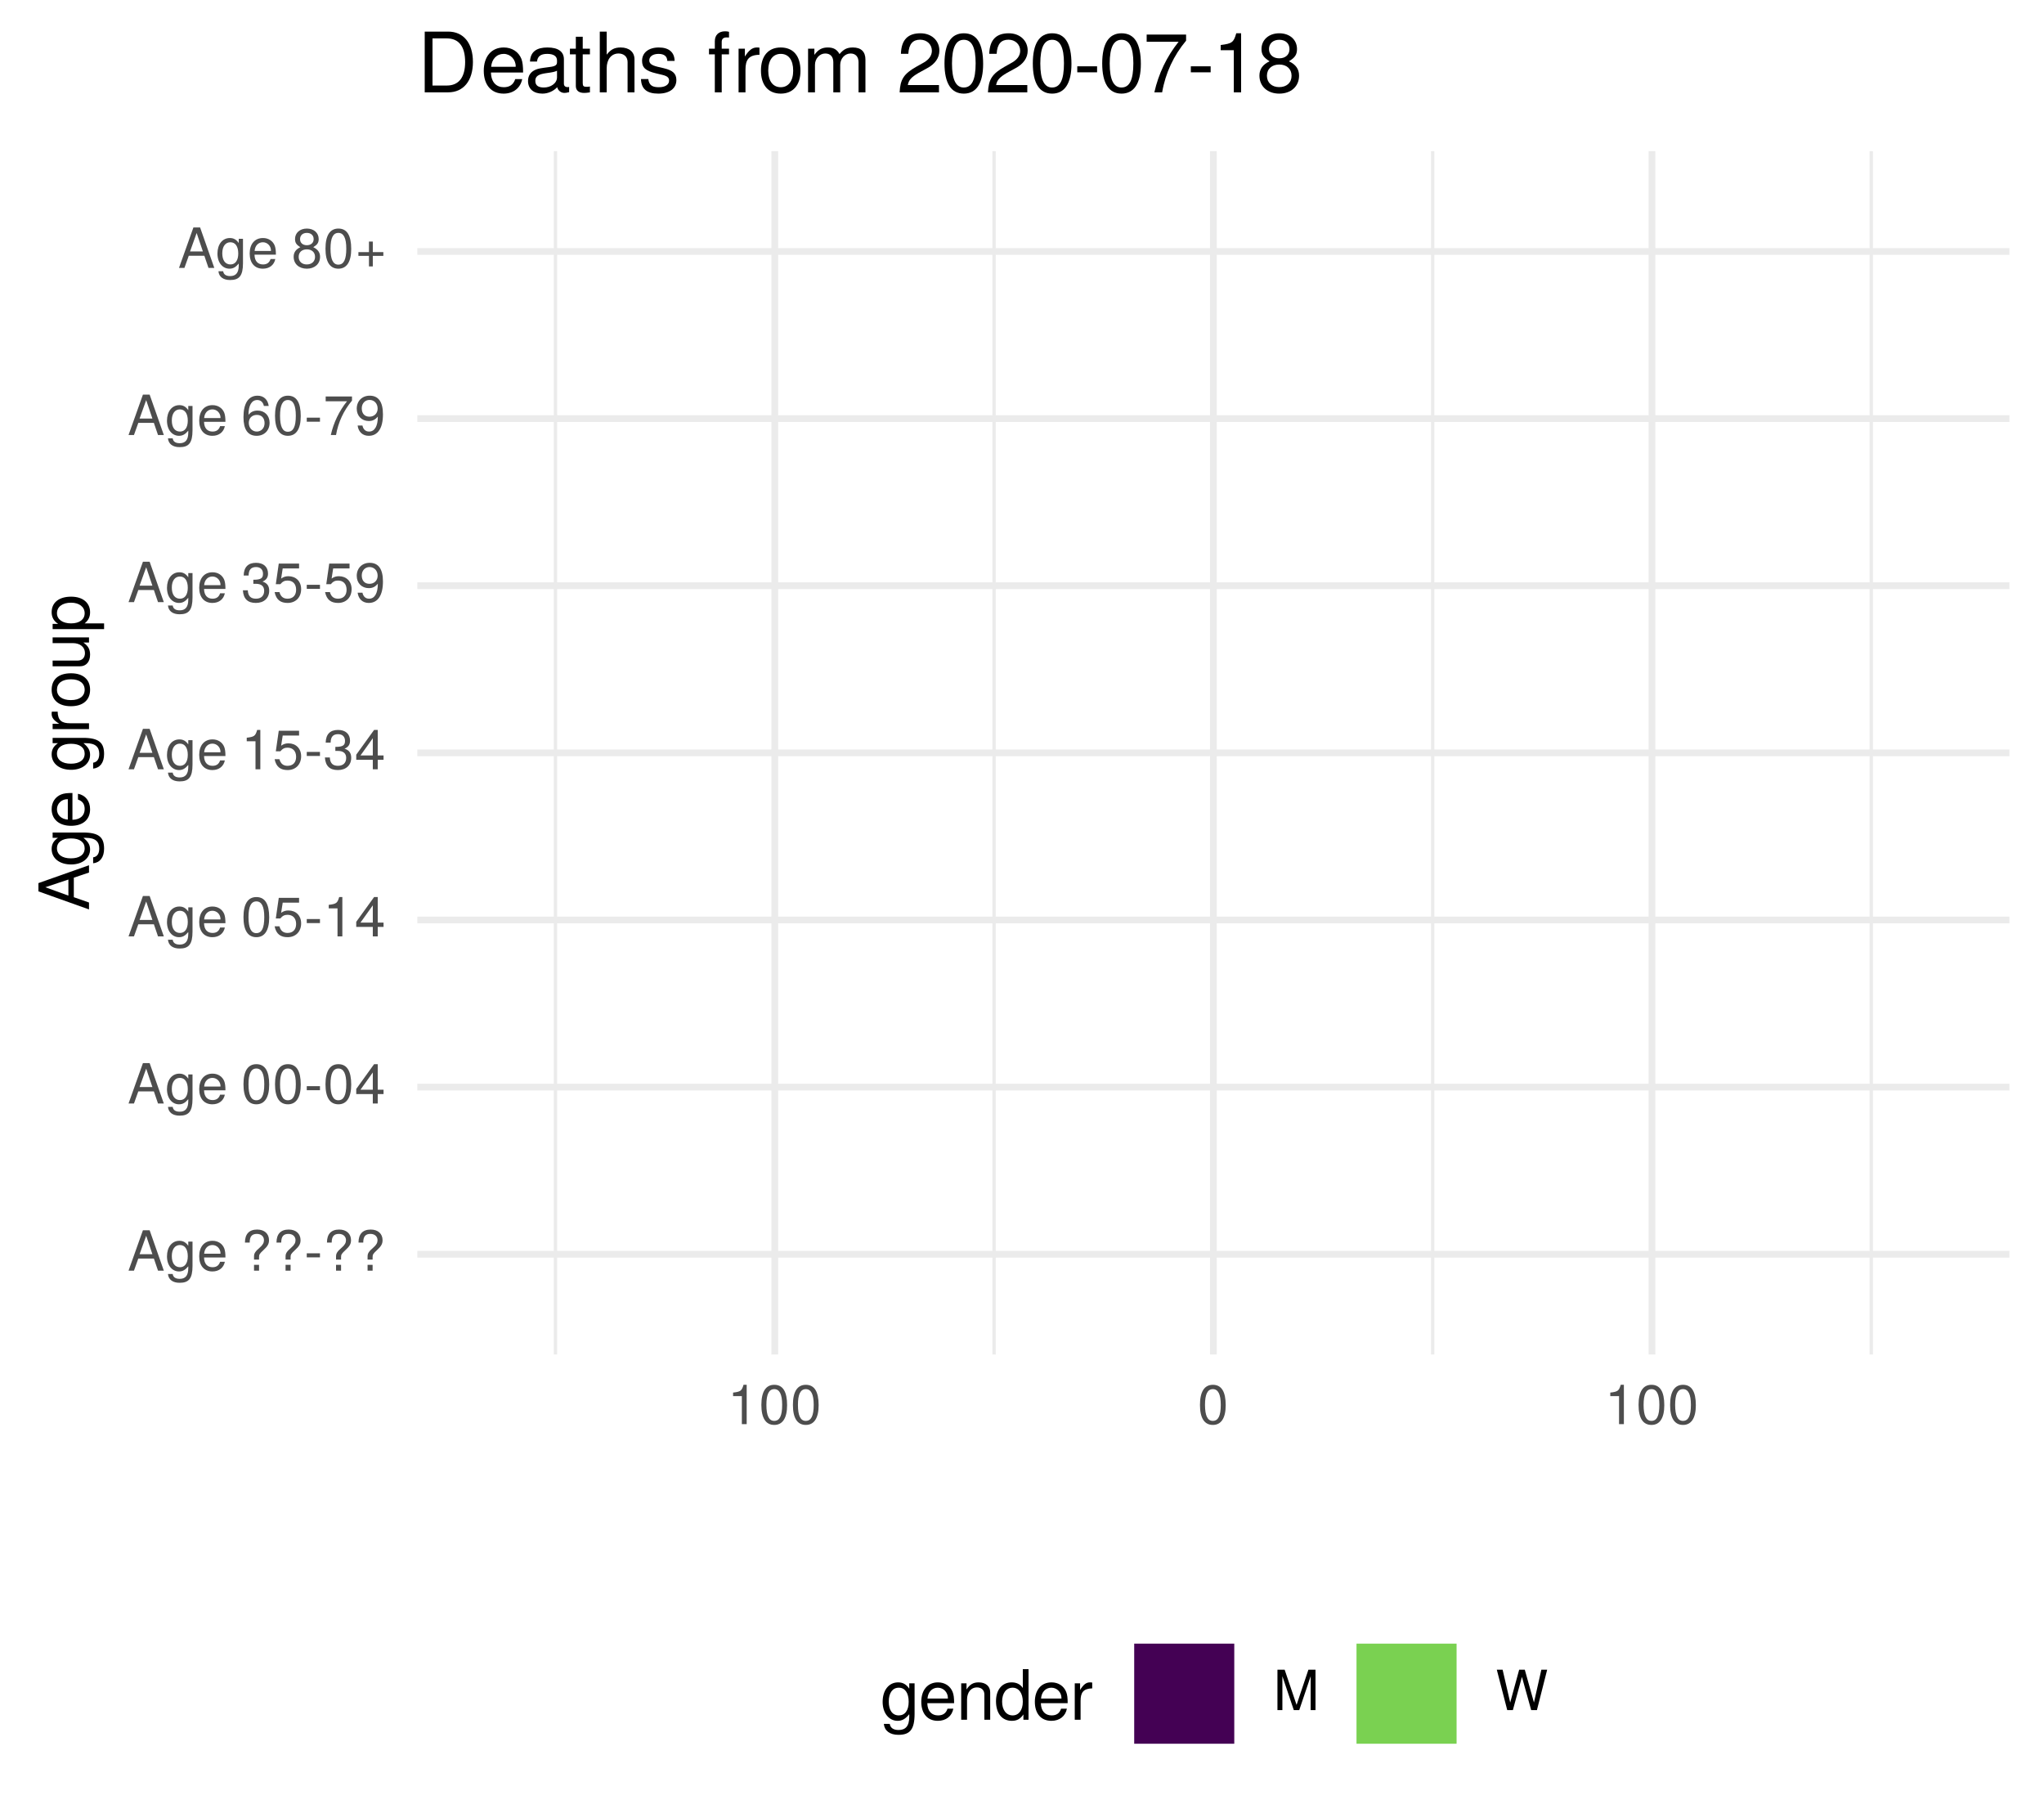
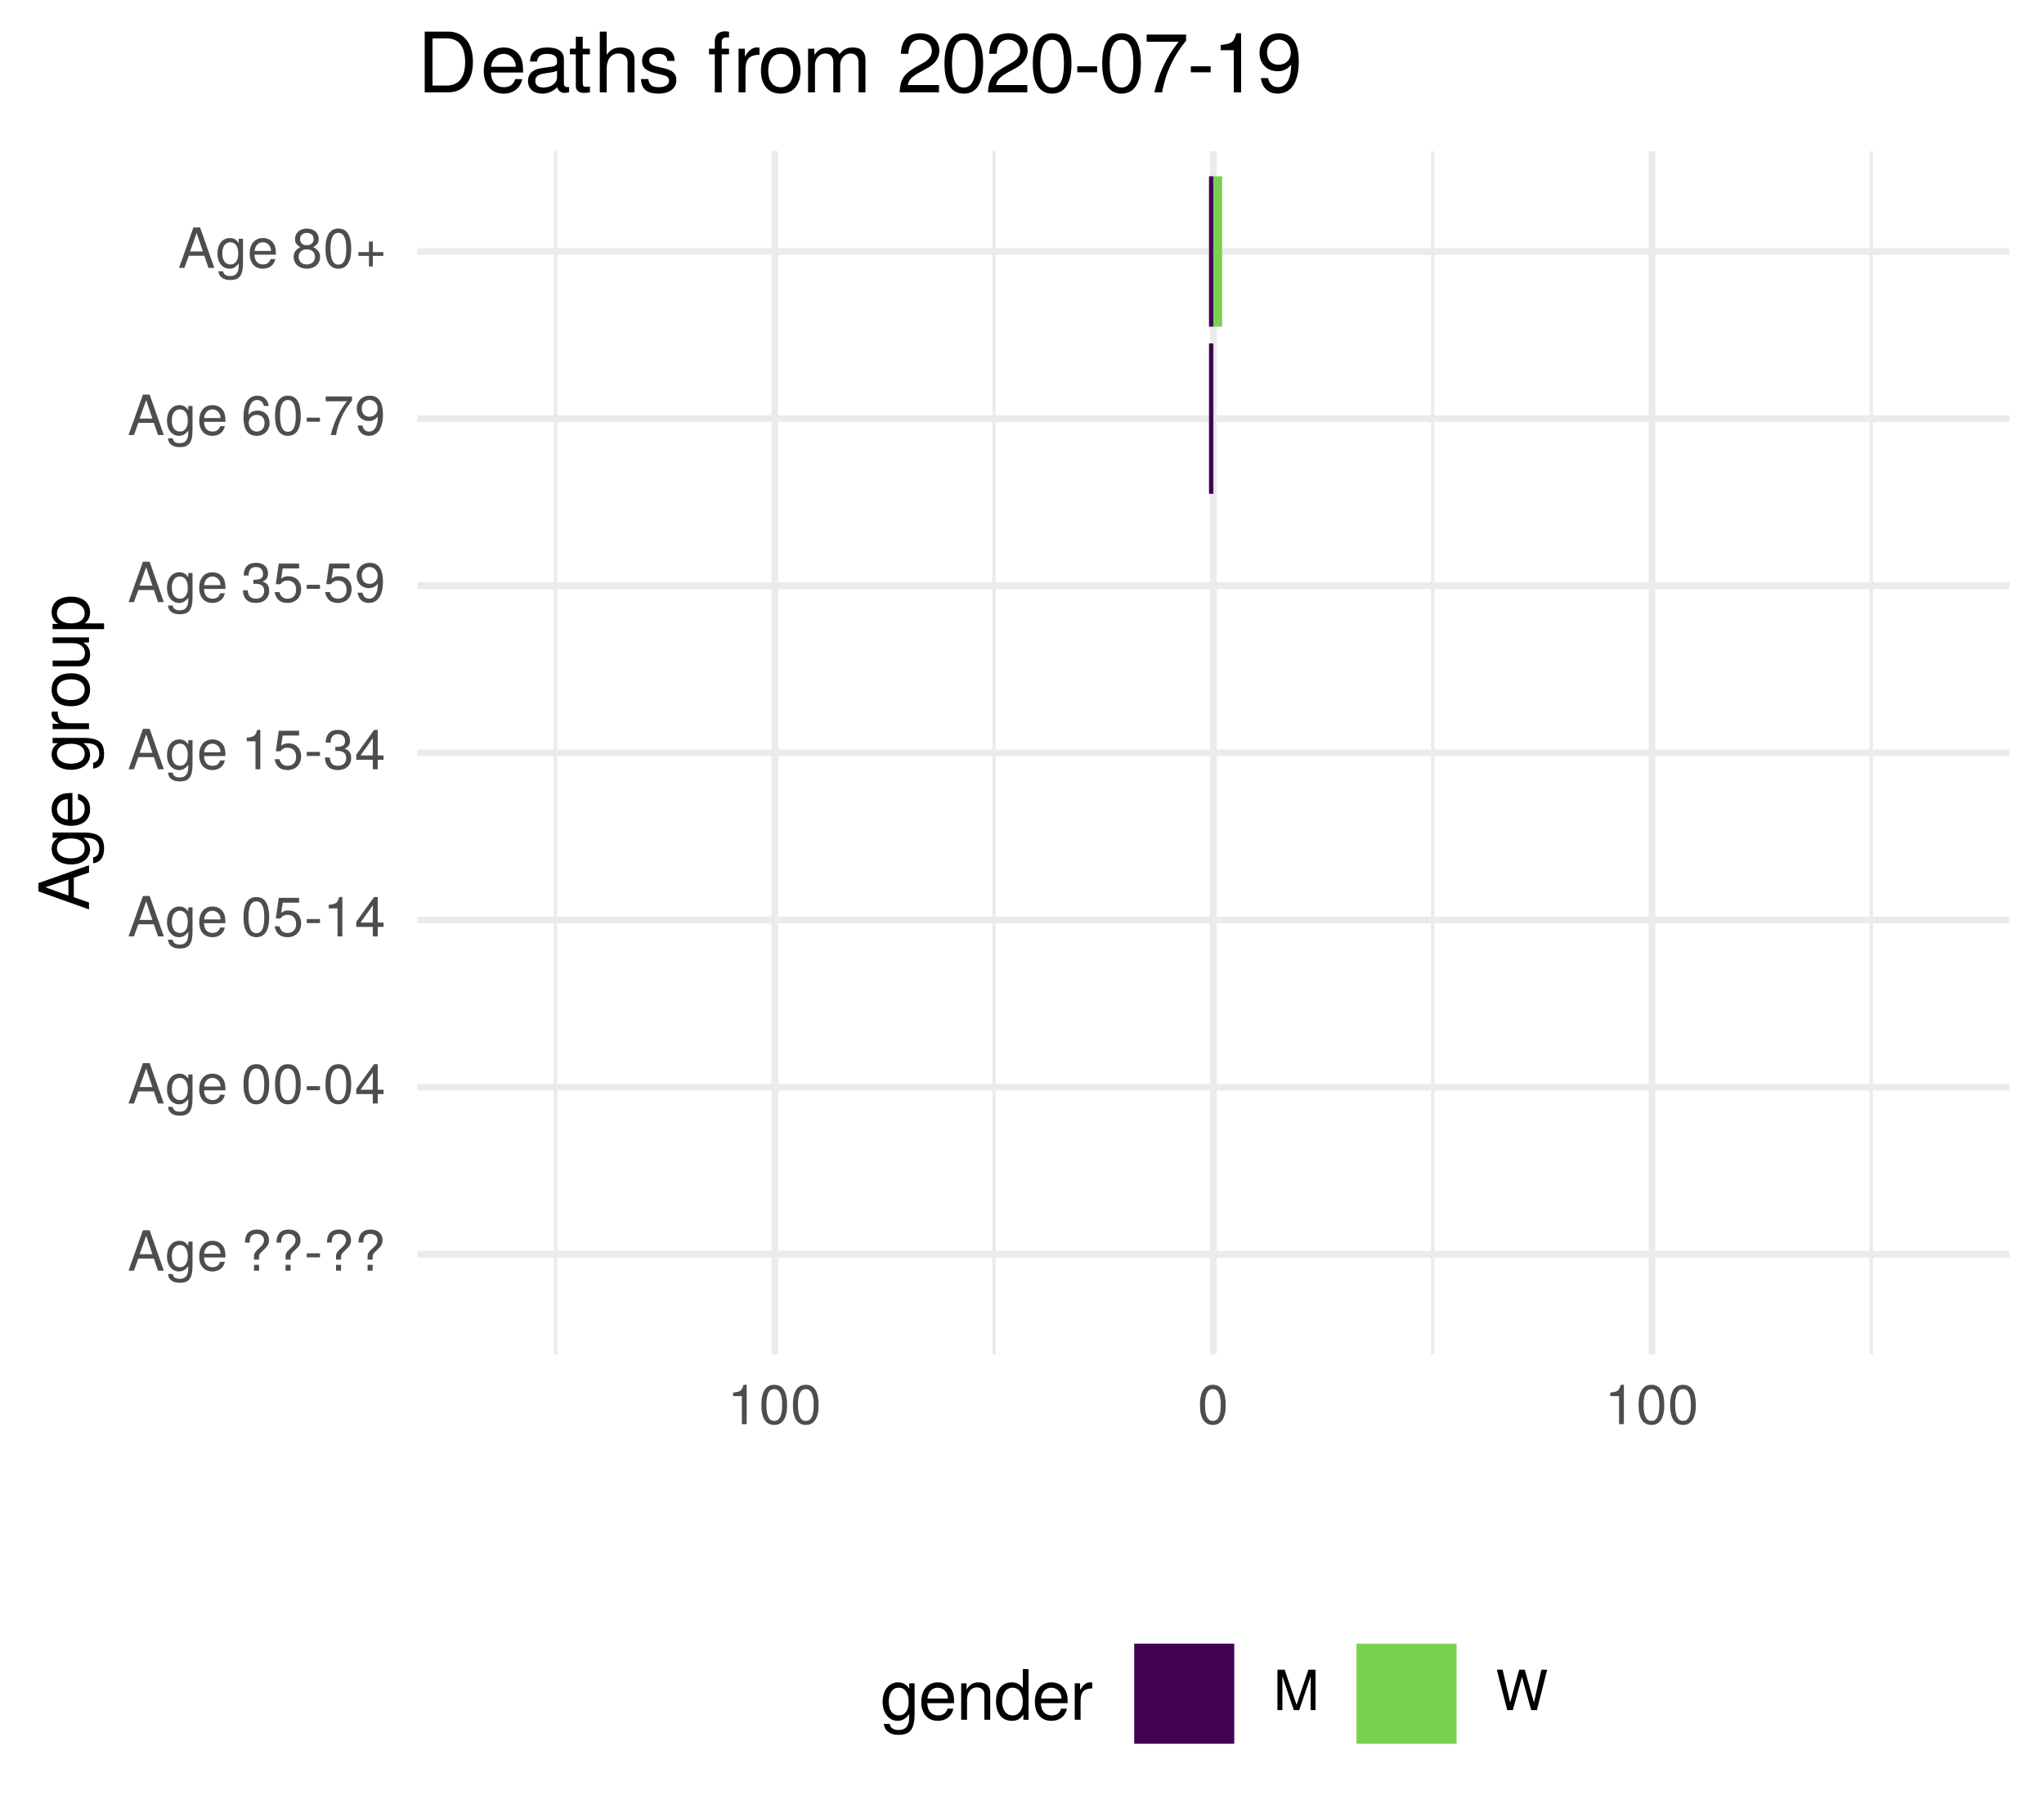
<svg xmlns="http://www.w3.org/2000/svg" xmlns:xlink="http://www.w3.org/1999/xlink" width="324pt" height="288pt" viewBox="0 0 324 288" version="1.1">
  <defs>
    <g>
      <symbol overflow="visible" id="glyph0-0">
        <path style="stroke:none;" d="" />
      </symbol>
      <symbol overflow="visible" id="glyph0-1">
        <path style="stroke:none;" d="M 5.75 0 L 3.5 -6.406 L 2.438 -6.406 L 0.156 0 L 1.016 0 L 1.703 -1.922 L 4.172 -1.922 L 4.828 0 Z M 3.938 -2.609 L 1.906 -2.609 L 2.953 -5.531 Z M 3.938 -2.609 " />
      </symbol>
      <symbol overflow="visible" id="glyph0-2">
        <path style="stroke:none;" d="M 4.297 -0.75 L 4.297 -4.609 L 3.625 -4.609 L 3.625 -3.938 C 3.25 -4.484 2.812 -4.734 2.219 -4.734 C 1.047 -4.734 0.25 -3.75 0.25 -2.266 C 0.25 -0.812 1.078 0.125 2.156 0.125 C 2.734 0.125 3.141 -0.109 3.625 -0.688 L 3.625 -0.391 C 3.625 0.828 3.125 1.297 2.266 1.297 C 1.688 1.297 1.234 1.094 1.156 0.531 L 0.406 0.531 C 0.484 1.406 1.156 1.922 2.25 1.922 C 3.688 1.922 4.297 1.281 4.297 -0.75 Z M 3.547 -2.281 C 3.547 -1.172 3.078 -0.547 2.312 -0.547 C 1.5 -0.547 1.016 -1.188 1.016 -2.312 C 1.016 -3.406 1.516 -4.062 2.297 -4.062 C 3.094 -4.062 3.547 -3.391 3.547 -2.281 Z M 3.547 -2.281 " />
      </symbol>
      <symbol overflow="visible" id="glyph0-3">
        <path style="stroke:none;" d="M 4.516 -2.094 C 4.516 -2.766 4.453 -3.188 4.328 -3.531 C 4.031 -4.281 3.328 -4.734 2.469 -4.734 C 1.172 -4.734 0.359 -3.797 0.359 -2.281 C 0.359 -0.766 1.156 0.125 2.453 0.125 C 3.5 0.125 4.234 -0.469 4.422 -1.406 L 3.672 -1.406 C 3.469 -0.797 3.062 -0.547 2.469 -0.547 C 1.703 -0.547 1.141 -1.031 1.125 -2.094 Z M 3.734 -2.75 C 3.734 -2.75 3.734 -2.703 3.719 -2.688 L 1.141 -2.688 C 1.203 -3.516 1.719 -4.062 2.453 -4.062 C 3.172 -4.062 3.734 -3.469 3.734 -2.75 Z M 3.734 -2.75 " />
      </symbol>
      <symbol overflow="visible" id="glyph0-4">
        <path style="stroke:none;" d="" />
      </symbol>
      <symbol overflow="visible" id="glyph0-5">
        <path style="stroke:none;" d="M 4.422 -4.828 C 4.422 -5.859 3.688 -6.516 2.547 -6.516 C 1.281 -6.516 0.609 -5.812 0.609 -4.453 L 1.359 -4.453 C 1.359 -5.422 1.719 -5.828 2.5 -5.828 C 3.172 -5.828 3.625 -5.422 3.625 -4.828 C 3.625 -4.422 3.438 -4.078 2.969 -3.672 C 2.453 -3.203 2.453 -3.203 2.297 -3 C 2.109 -2.75 2.047 -2.547 2.047 -2.234 L 2.047 -1.75 L 2.844 -1.75 L 2.844 -2.156 C 2.844 -2.547 2.938 -2.703 3.531 -3.25 C 4.203 -3.859 4.422 -4.25 4.422 -4.828 Z M 2.844 0 L 2.844 -0.922 L 2.047 -0.922 L 2.047 0 Z M 2.844 0 " />
      </symbol>
      <symbol overflow="visible" id="glyph0-6">
        <path style="stroke:none;" d="M 2.5 -2.109 L 2.5 -2.75 L 0.406 -2.75 L 0.406 -2.109 Z M 2.5 -2.109 " />
      </symbol>
      <symbol overflow="visible" id="glyph0-7">
        <path style="stroke:none;" d="M 4.453 -3 C 4.453 -5.156 3.781 -6.234 2.422 -6.234 C 1.078 -6.234 0.375 -5.141 0.375 -3.047 C 0.375 -0.953 1.078 0.125 2.422 0.125 C 3.734 0.125 4.453 -0.953 4.453 -3 Z M 3.672 -3.062 C 3.672 -1.297 3.266 -0.516 2.406 -0.516 C 1.578 -0.516 1.172 -1.344 1.172 -3.047 C 1.172 -4.75 1.578 -5.547 2.422 -5.547 C 3.25 -5.547 3.672 -4.734 3.672 -3.062 Z M 3.672 -3.062 " />
      </symbol>
      <symbol overflow="visible" id="glyph0-8">
        <path style="stroke:none;" d="M 4.578 -1.5 L 4.578 -2.188 L 3.656 -2.188 L 3.656 -6.234 L 3.078 -6.234 L 0.25 -2.312 L 0.25 -1.5 L 2.875 -1.5 L 2.875 0 L 3.656 0 L 3.656 -1.5 Z M 2.875 -2.188 L 0.922 -2.188 L 2.875 -4.922 Z M 2.875 -2.188 " />
      </symbol>
      <symbol overflow="visible" id="glyph0-9">
        <path style="stroke:none;" d="M 4.516 -2.062 C 4.516 -3.297 3.688 -4.109 2.5 -4.109 C 2.062 -4.109 1.703 -4 1.344 -3.734 L 1.594 -5.344 L 4.188 -5.344 L 4.188 -6.109 L 0.969 -6.109 L 0.5 -2.844 L 1.219 -2.844 C 1.578 -3.266 1.875 -3.422 2.359 -3.422 C 3.188 -3.422 3.719 -2.891 3.719 -1.969 C 3.719 -1.062 3.203 -0.547 2.359 -0.547 C 1.688 -0.547 1.266 -0.891 1.078 -1.594 L 0.312 -1.594 C 0.562 -0.359 1.266 0.125 2.375 0.125 C 3.641 0.125 4.516 -0.75 4.516 -2.062 Z M 4.516 -2.062 " />
      </symbol>
      <symbol overflow="visible" id="glyph0-10">
        <path style="stroke:none;" d="M 3.047 0 L 3.047 -6.234 L 2.547 -6.234 C 2.266 -5.281 2.094 -5.141 0.891 -5 L 0.891 -4.438 L 2.281 -4.438 L 2.281 0 Z M 3.047 0 " />
      </symbol>
      <symbol overflow="visible" id="glyph0-11">
        <path style="stroke:none;" d="M 4.453 -1.812 C 4.453 -2.562 4.141 -3.016 3.391 -3.266 C 3.969 -3.5 4.266 -3.891 4.266 -4.516 C 4.266 -5.594 3.547 -6.234 2.359 -6.234 C 1.109 -6.234 0.438 -5.547 0.406 -4.219 L 1.188 -4.219 C 1.203 -5.141 1.578 -5.562 2.375 -5.562 C 3.062 -5.562 3.469 -5.156 3.469 -4.5 C 3.469 -3.828 3.188 -3.547 1.938 -3.547 L 1.938 -2.906 L 2.359 -2.906 C 3.219 -2.906 3.656 -2.5 3.656 -1.797 C 3.656 -1.016 3.172 -0.547 2.359 -0.547 C 1.516 -0.547 1.109 -0.969 1.062 -1.875 L 0.281 -1.875 C 0.375 -0.5 1.062 0.125 2.344 0.125 C 3.625 0.125 4.453 -0.641 4.453 -1.812 Z M 4.453 -1.812 " />
      </symbol>
      <symbol overflow="visible" id="glyph0-12">
        <path style="stroke:none;" d="M 4.484 -3.266 C 4.484 -5.219 3.797 -6.234 2.375 -6.234 C 1.188 -6.234 0.328 -5.391 0.328 -4.172 C 0.328 -3.016 1.125 -2.219 2.25 -2.219 C 2.844 -2.219 3.266 -2.438 3.672 -2.922 C 3.672 -1.406 3.172 -0.547 2.281 -0.547 C 1.734 -0.547 1.359 -0.891 1.234 -1.5 L 0.469 -1.5 C 0.609 -0.469 1.281 0.125 2.234 0.125 C 3.688 0.125 4.484 -1.109 4.484 -3.266 Z M 3.641 -4.188 C 3.641 -3.422 3.094 -2.906 2.344 -2.906 C 1.594 -2.906 1.125 -3.391 1.125 -4.234 C 1.125 -5.016 1.656 -5.562 2.359 -5.562 C 3.094 -5.562 3.641 -5 3.641 -4.188 Z M 3.641 -4.188 " />
      </symbol>
      <symbol overflow="visible" id="glyph0-13">
        <path style="stroke:none;" d="M 4.516 -1.938 C 4.516 -3.094 3.719 -3.875 2.609 -3.875 C 1.984 -3.875 1.5 -3.641 1.172 -3.188 C 1.172 -4.703 1.672 -5.547 2.562 -5.547 C 3.109 -5.547 3.484 -5.203 3.609 -4.609 L 4.375 -4.609 C 4.234 -5.625 3.562 -6.234 2.609 -6.234 C 1.156 -6.234 0.375 -5.016 0.375 -2.844 C 0.375 -0.891 1.047 0.125 2.469 0.125 C 3.656 0.125 4.516 -0.719 4.516 -1.938 Z M 3.719 -1.875 C 3.719 -1.094 3.188 -0.547 2.484 -0.547 C 1.766 -0.547 1.219 -1.125 1.219 -1.922 C 1.219 -2.688 1.734 -3.188 2.5 -3.188 C 3.25 -3.188 3.719 -2.703 3.719 -1.875 Z M 3.719 -1.875 " />
      </symbol>
      <symbol overflow="visible" id="glyph0-14">
        <path style="stroke:none;" d="M 4.578 -5.453 L 4.578 -6.109 L 0.406 -6.109 L 0.406 -5.344 L 3.781 -5.344 C 2.531 -3.781 1.656 -1.953 1.219 0 L 2.047 0 C 2.391 -2.016 3.266 -3.891 4.578 -5.453 Z M 4.578 -5.453 " />
      </symbol>
      <symbol overflow="visible" id="glyph0-15">
        <path style="stroke:none;" d="M 4.516 -1.766 C 4.516 -2.453 4.156 -2.938 3.438 -3.281 C 4.078 -3.672 4.297 -3.984 4.297 -4.578 C 4.297 -5.547 3.531 -6.234 2.422 -6.234 C 1.312 -6.234 0.547 -5.547 0.547 -4.578 C 0.547 -4 0.75 -3.672 1.391 -3.281 C 0.672 -2.938 0.328 -2.453 0.328 -1.766 C 0.328 -0.625 1.188 0.125 2.422 0.125 C 3.656 0.125 4.516 -0.625 4.516 -1.766 Z M 3.5 -4.562 C 3.5 -3.969 3.062 -3.594 2.422 -3.594 C 1.766 -3.594 1.344 -3.969 1.344 -4.562 C 1.344 -5.156 1.766 -5.547 2.422 -5.547 C 3.078 -5.547 3.5 -5.156 3.5 -4.562 Z M 3.719 -1.75 C 3.719 -1.016 3.188 -0.547 2.406 -0.547 C 1.641 -0.547 1.125 -1.016 1.125 -1.75 C 1.125 -2.484 1.641 -2.938 2.422 -2.938 C 3.188 -2.938 3.719 -2.484 3.719 -1.75 Z M 3.719 -1.75 " />
      </symbol>
      <symbol overflow="visible" id="glyph0-16">
        <path style="stroke:none;" d="M 4.547 -1.906 L 4.547 -2.5 L 2.875 -2.5 L 2.875 -4.172 L 2.266 -4.172 L 2.266 -2.5 L 0.594 -2.5 L 0.594 -1.906 L 2.266 -1.906 L 2.266 -0.234 L 2.875 -0.234 L 2.875 -1.906 Z M 4.547 -1.906 " />
      </symbol>
      <symbol overflow="visible" id="glyph0-17">
        <path style="stroke:none;" d="M 6.688 0 L 6.688 -6.406 L 5.562 -6.406 L 3.688 -0.828 L 1.797 -6.406 L 0.656 -6.406 L 0.656 0 L 1.438 0 L 1.438 -5.375 L 3.25 0 L 4.109 0 L 5.922 -5.375 L 5.922 0 Z M 6.688 0 " />
      </symbol>
      <symbol overflow="visible" id="glyph0-18">
        <path style="stroke:none;" d="M 8.172 -6.406 L 7.25 -6.406 L 6.078 -1.203 L 4.625 -6.406 L 3.734 -6.406 L 2.312 -1.203 L 1.109 -6.406 L 0.188 -6.406 L 1.844 0 L 2.734 0 L 4.172 -5.266 L 5.641 0 L 6.547 0 Z M 8.172 -6.406 " />
      </symbol>
      <symbol overflow="visible" id="glyph1-0">
        <path style="stroke:none;" d="" />
      </symbol>
      <symbol overflow="visible" id="glyph1-1">
        <path style="stroke:none;" d="M 0 -7.188 L -8.016 -4.359 L -8.016 -3.047 L 0 -0.188 L 0 -1.281 L -2.406 -2.125 L -2.406 -5.219 L 0 -6.031 Z M -3.266 -4.922 L -3.266 -2.375 L -6.922 -3.703 Z M -3.266 -4.922 " />
      </symbol>
      <symbol overflow="visible" id="glyph1-2">
        <path style="stroke:none;" d="M -0.953 -5.375 L -5.766 -5.375 L -5.766 -4.531 L -4.922 -4.531 C -5.609 -4.062 -5.922 -3.516 -5.922 -2.766 C -5.922 -1.312 -4.703 -0.312 -2.828 -0.312 C -1.016 -0.312 0.172 -1.344 0.172 -2.688 C 0.172 -3.422 -0.141 -3.922 -0.875 -4.531 L -0.484 -4.531 C 1.047 -4.531 1.625 -3.906 1.625 -2.844 C 1.625 -2.109 1.359 -1.547 0.656 -1.438 L 0.656 -0.5 C 1.75 -0.609 2.391 -1.453 2.391 -2.812 C 2.391 -4.609 1.594 -5.375 -0.953 -5.375 Z M -2.844 -4.438 C -1.469 -4.438 -0.688 -3.844 -0.688 -2.875 C -0.688 -1.875 -1.484 -1.281 -2.875 -1.281 C -4.266 -1.281 -5.078 -1.891 -5.078 -2.875 C -5.078 -3.859 -4.25 -4.438 -2.844 -4.438 Z M -2.844 -4.438 " />
      </symbol>
      <symbol overflow="visible" id="glyph1-3">
        <path style="stroke:none;" d="M -2.625 -5.641 C -3.453 -5.641 -3.984 -5.578 -4.406 -5.406 C -5.359 -5.031 -5.922 -4.156 -5.922 -3.078 C -5.922 -1.469 -4.734 -0.438 -2.844 -0.438 C -0.953 -0.438 0.172 -1.438 0.172 -3.062 C 0.172 -4.375 -0.578 -5.297 -1.75 -5.516 L -1.75 -4.594 C -0.984 -4.344 -0.688 -3.828 -0.688 -3.094 C -0.688 -2.141 -1.297 -1.422 -2.625 -1.391 Z M -3.438 -4.656 C -3.438 -4.656 -3.391 -4.656 -3.359 -4.656 L -3.359 -1.422 C -4.391 -1.5 -5.078 -2.141 -5.078 -3.062 C -5.078 -3.969 -4.328 -4.656 -3.438 -4.656 Z M -3.438 -4.656 " />
      </symbol>
      <symbol overflow="visible" id="glyph1-4">
        <path style="stroke:none;" d="" />
      </symbol>
      <symbol overflow="visible" id="glyph1-5">
        <path style="stroke:none;" d="M -4.969 -3.531 L -5.891 -3.531 C -5.922 -3.375 -5.922 -3.297 -5.922 -3.172 C -5.922 -2.578 -5.578 -2.141 -4.719 -1.609 L -5.766 -1.609 L -5.766 -0.766 L 0 -0.766 L 0 -1.688 L -2.984 -1.688 C -4.297 -1.688 -4.938 -2.109 -4.969 -3.531 Z M -4.969 -3.531 " />
      </symbol>
      <symbol overflow="visible" id="glyph1-6">
        <path style="stroke:none;" d="M -2.844 -5.609 C -4.828 -5.609 -5.922 -4.656 -5.922 -2.984 C -5.922 -1.375 -4.812 -0.391 -2.875 -0.391 C -0.953 -0.391 0.172 -1.359 0.172 -3 C 0.172 -4.625 -0.953 -5.609 -2.844 -5.609 Z M -2.844 -4.656 C -1.5 -4.656 -0.688 -4.016 -0.688 -3 C -0.688 -1.984 -1.484 -1.359 -2.875 -1.359 C -4.266 -1.359 -5.078 -1.984 -5.078 -3 C -5.078 -4.031 -4.281 -4.656 -2.844 -4.656 Z M -2.844 -4.656 " />
      </symbol>
      <symbol overflow="visible" id="glyph1-7">
        <path style="stroke:none;" d="M 0 -5.297 L -5.766 -5.297 L -5.766 -4.391 L -2.578 -4.391 C -1.406 -4.391 -0.641 -3.766 -0.641 -2.812 C -0.641 -2.094 -1.078 -1.625 -1.766 -1.625 L -5.766 -1.625 L -5.766 -0.719 L -1.406 -0.719 C -0.453 -0.719 0.172 -1.438 0.172 -2.547 C 0.172 -3.406 -0.125 -3.938 -0.891 -4.484 L 0 -4.484 Z M 0 -5.297 " />
      </symbol>
      <symbol overflow="visible" id="glyph1-8">
        <path style="stroke:none;" d="M -2.828 -5.75 C -4.766 -5.75 -5.922 -4.812 -5.922 -3.281 C -5.922 -2.5 -5.578 -1.875 -4.891 -1.438 L -5.766 -1.438 L -5.766 -0.609 L 2.391 -0.609 L 2.391 -1.516 L -0.688 -1.516 C -0.094 -2 0.172 -2.547 0.172 -3.281 C 0.172 -4.781 -0.984 -5.75 -2.828 -5.75 Z M -2.844 -4.797 C -1.547 -4.797 -0.688 -4.125 -0.688 -3.125 C -0.688 -2.156 -1.484 -1.516 -2.844 -1.516 C -4.188 -1.516 -5.078 -2.156 -5.078 -3.125 C -5.078 -4.141 -4.219 -4.797 -2.844 -4.797 Z M -2.844 -4.797 " />
      </symbol>
      <symbol overflow="visible" id="glyph2-0">
        <path style="stroke:none;" d="" />
      </symbol>
      <symbol overflow="visible" id="glyph2-1">
        <path style="stroke:none;" d="M 5.375 -0.953 L 5.375 -5.766 L 4.531 -5.766 L 4.531 -4.922 C 4.062 -5.609 3.516 -5.922 2.766 -5.922 C 1.312 -5.922 0.312 -4.703 0.312 -2.828 C 0.312 -1.016 1.344 0.172 2.688 0.172 C 3.422 0.172 3.922 -0.141 4.531 -0.875 L 4.531 -0.484 C 4.531 1.047 3.906 1.625 2.844 1.625 C 2.109 1.625 1.547 1.359 1.438 0.656 L 0.5 0.656 C 0.609 1.75 1.453 2.391 2.812 2.391 C 4.609 2.391 5.375 1.594 5.375 -0.953 Z M 4.438 -2.844 C 4.438 -1.469 3.844 -0.688 2.875 -0.688 C 1.875 -0.688 1.281 -1.484 1.281 -2.875 C 1.281 -4.266 1.891 -5.078 2.875 -5.078 C 3.859 -5.078 4.438 -4.25 4.438 -2.844 Z M 4.438 -2.844 " />
      </symbol>
      <symbol overflow="visible" id="glyph2-2">
        <path style="stroke:none;" d="M 5.641 -2.625 C 5.641 -3.453 5.578 -3.984 5.406 -4.406 C 5.031 -5.359 4.156 -5.922 3.078 -5.922 C 1.469 -5.922 0.438 -4.734 0.438 -2.844 C 0.438 -0.953 1.438 0.172 3.062 0.172 C 4.375 0.172 5.297 -0.578 5.516 -1.75 L 4.594 -1.75 C 4.344 -0.984 3.828 -0.688 3.094 -0.688 C 2.141 -0.688 1.422 -1.297 1.391 -2.625 Z M 4.656 -3.438 C 4.656 -3.438 4.656 -3.391 4.656 -3.359 L 1.422 -3.359 C 1.5 -4.391 2.141 -5.078 3.062 -5.078 C 3.969 -5.078 4.656 -4.328 4.656 -3.438 Z M 4.656 -3.438 " />
      </symbol>
      <symbol overflow="visible" id="glyph2-3">
        <path style="stroke:none;" d="M 5.359 0 L 5.359 -4.359 C 5.359 -5.312 4.641 -5.922 3.531 -5.922 C 2.672 -5.922 2.125 -5.594 1.609 -4.797 L 1.609 -5.766 L 0.766 -5.766 L 0.766 0 L 1.688 0 L 1.688 -3.172 C 1.688 -4.359 2.328 -5.125 3.25 -5.125 C 3.984 -5.125 4.438 -4.688 4.438 -4 L 4.438 0 Z M 5.359 0 " />
      </symbol>
      <symbol overflow="visible" id="glyph2-4">
        <path style="stroke:none;" d="M 5.438 0 L 5.438 -8.016 L 4.531 -8.016 L 4.531 -5.031 C 4.141 -5.625 3.531 -5.922 2.766 -5.922 C 1.266 -5.922 0.281 -4.781 0.281 -2.938 C 0.281 -0.984 1.25 0.172 2.797 0.172 C 3.594 0.172 4.141 -0.125 4.625 -0.844 L 4.625 0 Z M 4.531 -2.859 C 4.531 -1.531 3.891 -0.688 2.922 -0.688 C 1.906 -0.688 1.25 -1.547 1.25 -2.875 C 1.25 -4.219 1.906 -5.078 2.922 -5.078 C 3.906 -5.078 4.531 -4.188 4.531 -2.859 Z M 4.531 -2.859 " />
      </symbol>
      <symbol overflow="visible" id="glyph2-5">
        <path style="stroke:none;" d="M 3.531 -4.969 L 3.531 -5.891 C 3.375 -5.922 3.297 -5.922 3.172 -5.922 C 2.578 -5.922 2.141 -5.578 1.609 -4.719 L 1.609 -5.766 L 0.766 -5.766 L 0.766 0 L 1.688 0 L 1.688 -2.984 C 1.688 -4.297 2.109 -4.938 3.531 -4.969 Z M 3.531 -4.969 " />
      </symbol>
      <symbol overflow="visible" id="glyph3-0">
        <path style="stroke:none;" d="" />
      </symbol>
      <symbol overflow="visible" id="glyph3-1">
        <path style="stroke:none;" d="M 8.812 -4.812 C 8.812 -7.797 7.328 -9.625 4.891 -9.625 L 1.172 -9.625 L 1.172 0 L 4.891 0 C 7.312 0 8.812 -1.828 8.812 -4.812 Z M 7.578 -4.812 C 7.578 -2.375 6.578 -1.078 4.672 -1.078 L 2.406 -1.078 L 2.406 -8.547 L 4.672 -8.547 C 6.578 -8.547 7.578 -7.266 7.578 -4.812 Z M 7.578 -4.812 " />
      </symbol>
      <symbol overflow="visible" id="glyph3-2">
        <path style="stroke:none;" d="M 6.766 -3.141 C 6.766 -4.141 6.688 -4.781 6.5 -5.297 C 6.047 -6.438 4.984 -7.109 3.703 -7.109 C 1.766 -7.109 0.531 -5.688 0.531 -3.422 C 0.531 -1.156 1.734 0.203 3.672 0.203 C 5.25 0.203 6.344 -0.703 6.625 -2.094 L 5.516 -2.094 C 5.219 -1.188 4.594 -0.812 3.703 -0.812 C 2.562 -0.812 1.703 -1.562 1.672 -3.141 Z M 5.594 -4.125 C 5.594 -4.125 5.594 -4.062 5.578 -4.047 L 1.703 -4.047 C 1.797 -5.266 2.578 -6.094 3.688 -6.094 C 4.766 -6.094 5.594 -5.203 5.594 -4.125 Z M 5.594 -4.125 " />
      </symbol>
      <symbol overflow="visible" id="glyph3-3">
        <path style="stroke:none;" d="M 7.062 -0.031 L 7.062 -0.859 C 6.938 -0.828 6.891 -0.828 6.828 -0.828 C 6.438 -0.828 6.234 -1.031 6.234 -1.375 L 6.234 -5.234 C 6.234 -6.453 5.328 -7.109 3.625 -7.109 C 1.953 -7.109 0.922 -6.469 0.859 -4.875 L 1.969 -4.875 C 2.062 -5.719 2.562 -6.094 3.594 -6.094 C 4.578 -6.094 5.141 -5.734 5.141 -5.062 L 5.141 -4.781 C 5.141 -4.312 4.859 -4.125 3.984 -4.016 C 2.422 -3.812 2.188 -3.766 1.766 -3.594 C 0.969 -3.266 0.547 -2.641 0.547 -1.797 C 0.547 -0.547 1.422 0.203 2.828 0.203 C 3.703 0.203 4.562 -0.172 5.172 -0.812 C 5.297 -0.297 5.766 0.094 6.312 0.094 C 6.531 0.094 6.703 0.062 7.062 -0.031 Z M 5.141 -2.391 C 5.141 -1.406 4.125 -0.766 3.062 -0.766 C 2.203 -0.766 1.703 -1.062 1.703 -1.828 C 1.703 -2.547 2.188 -2.859 3.359 -3.031 C 4.531 -3.188 4.766 -3.25 5.141 -3.422 Z M 5.141 -2.391 " />
      </symbol>
      <symbol overflow="visible" id="glyph3-4">
        <path style="stroke:none;" d="M 3.359 0 L 3.359 -0.922 C 3.203 -0.891 3.031 -0.875 2.828 -0.875 C 2.344 -0.875 2.219 -1 2.219 -1.484 L 2.219 -6.016 L 3.359 -6.016 L 3.359 -6.922 L 2.219 -6.922 L 2.219 -8.812 L 1.125 -8.812 L 1.125 -6.922 L 0.188 -6.922 L 0.188 -6.016 L 1.125 -6.016 L 1.125 -1 C 1.125 -0.297 1.594 0.094 2.453 0.094 C 2.719 0.094 2.984 0.062 3.359 0 Z M 3.359 0 " />
      </symbol>
      <symbol overflow="visible" id="glyph3-5">
        <path style="stroke:none;" d="M 6.422 0 L 6.422 -5.234 C 6.422 -6.391 5.578 -7.109 4.234 -7.109 C 3.266 -7.109 2.672 -6.812 2.016 -5.969 L 2.016 -9.625 L 0.922 -9.625 L 0.922 0 L 2.016 0 L 2.016 -3.812 C 2.016 -5.234 2.766 -6.156 3.891 -6.156 C 4.672 -6.156 5.328 -5.703 5.328 -4.797 L 5.328 0 Z M 6.422 0 " />
      </symbol>
      <symbol overflow="visible" id="glyph3-6">
        <path style="stroke:none;" d="M 6.062 -1.938 C 6.062 -2.969 5.484 -3.484 4.109 -3.812 L 3.047 -4.062 C 2.156 -4.281 1.766 -4.562 1.766 -5.062 C 1.766 -5.688 2.344 -6.094 3.234 -6.094 C 4.125 -6.094 4.594 -5.719 4.625 -4.984 L 5.781 -4.984 C 5.766 -6.344 4.875 -7.109 3.281 -7.109 C 1.656 -7.109 0.625 -6.281 0.625 -5 C 0.625 -3.922 1.172 -3.406 2.812 -3.016 L 3.844 -2.766 C 4.609 -2.578 4.906 -2.344 4.906 -1.844 C 4.906 -1.203 4.266 -0.812 3.297 -0.812 C 2.312 -0.812 1.75 -1.062 1.609 -2.109 L 0.453 -2.109 C 0.5 -0.516 1.406 0.203 3.203 0.203 C 4.953 0.203 6.062 -0.609 6.062 -1.938 Z M 6.062 -1.938 " />
      </symbol>
      <symbol overflow="visible" id="glyph3-7">
        <path style="stroke:none;" d="" />
      </symbol>
      <symbol overflow="visible" id="glyph3-8">
        <path style="stroke:none;" d="M 3.406 -6.016 L 3.406 -6.922 L 2.25 -6.922 L 2.25 -8 C 2.25 -8.469 2.516 -8.703 3.031 -8.703 C 3.109 -8.703 3.156 -8.703 3.406 -8.688 L 3.406 -9.594 C 3.156 -9.656 3.016 -9.672 2.781 -9.672 C 1.766 -9.672 1.156 -9.078 1.156 -8.094 L 1.156 -6.922 L 0.234 -6.922 L 0.234 -6.016 L 1.156 -6.016 L 1.156 0 L 2.25 0 L 2.25 -6.016 Z M 3.406 -6.016 " />
      </symbol>
      <symbol overflow="visible" id="glyph3-9">
        <path style="stroke:none;" d="M 4.234 -5.953 L 4.234 -7.078 C 4.047 -7.109 3.969 -7.109 3.812 -7.109 C 3.109 -7.109 2.562 -6.688 1.922 -5.672 L 1.922 -6.922 L 0.922 -6.922 L 0.922 0 L 2.016 0 L 2.016 -3.594 C 2.016 -5.156 2.531 -5.922 4.234 -5.953 Z M 4.234 -5.953 " />
      </symbol>
      <symbol overflow="visible" id="glyph3-10">
        <path style="stroke:none;" d="M 6.734 -3.406 C 6.734 -5.797 5.578 -7.109 3.594 -7.109 C 1.656 -7.109 0.469 -5.781 0.469 -3.453 C 0.469 -1.141 1.641 0.203 3.609 0.203 C 5.547 0.203 6.734 -1.141 6.734 -3.406 Z M 5.578 -3.422 C 5.578 -1.797 4.812 -0.812 3.609 -0.812 C 2.375 -0.812 1.625 -1.781 1.625 -3.453 C 1.625 -5.125 2.375 -6.094 3.609 -6.094 C 4.844 -6.094 5.578 -5.141 5.578 -3.422 Z M 5.578 -3.422 " />
      </symbol>
      <symbol overflow="visible" id="glyph3-11">
        <path style="stroke:none;" d="M 10.031 0 L 10.031 -5.188 C 10.031 -6.438 9.344 -7.109 8.047 -7.109 C 7.125 -7.109 6.578 -6.844 5.922 -6.062 C 5.516 -6.797 4.969 -7.109 4.062 -7.109 C 3.141 -7.109 2.531 -6.766 1.938 -5.938 L 1.938 -6.922 L 0.938 -6.922 L 0.938 0 L 2.031 0 L 2.031 -4.344 C 2.031 -5.344 2.766 -6.156 3.656 -6.156 C 4.469 -6.156 4.938 -5.656 4.938 -4.766 L 4.938 0 L 6.031 0 L 6.031 -4.344 C 6.031 -5.344 6.766 -6.156 7.672 -6.156 C 8.469 -6.156 8.938 -5.641 8.938 -4.766 L 8.938 0 Z M 10.031 0 " />
      </symbol>
      <symbol overflow="visible" id="glyph3-12">
        <path style="stroke:none;" d="M 6.75 -6.609 C 6.75 -8.203 5.516 -9.359 3.75 -9.359 C 1.828 -9.359 0.719 -8.391 0.656 -6.109 L 1.828 -6.109 C 1.922 -7.688 2.562 -8.344 3.703 -8.344 C 4.766 -8.344 5.562 -7.594 5.562 -6.594 C 5.562 -5.844 5.125 -5.219 4.297 -4.734 L 3.078 -4.047 C 1.125 -2.938 0.547 -2.062 0.453 0 L 6.688 0 L 6.688 -1.156 L 1.75 -1.156 C 1.875 -1.922 2.297 -2.406 3.453 -3.078 L 4.766 -3.797 C 6.078 -4.484 6.75 -5.469 6.75 -6.609 Z M 6.75 -6.609 " />
      </symbol>
      <symbol overflow="visible" id="glyph3-13">
        <path style="stroke:none;" d="M 6.688 -4.5 C 6.688 -7.75 5.672 -9.359 3.625 -9.359 C 1.609 -9.359 0.562 -7.719 0.562 -4.578 C 0.562 -1.422 1.625 0.203 3.625 0.203 C 5.609 0.203 6.688 -1.422 6.688 -4.5 Z M 5.5 -4.609 C 5.5 -1.953 4.891 -0.766 3.609 -0.766 C 2.375 -0.766 1.75 -2 1.75 -4.562 C 1.75 -7.125 2.375 -8.328 3.625 -8.328 C 4.891 -8.328 5.5 -7.109 5.5 -4.609 Z M 5.5 -4.609 " />
      </symbol>
      <symbol overflow="visible" id="glyph3-14">
        <path style="stroke:none;" d="M 3.75 -3.172 L 3.75 -4.125 L 0.609 -4.125 L 0.609 -3.172 Z M 3.75 -3.172 " />
      </symbol>
      <symbol overflow="visible" id="glyph3-15">
        <path style="stroke:none;" d="M 6.859 -8.188 L 6.859 -9.156 L 0.609 -9.156 L 0.609 -8.016 L 5.672 -8.016 C 3.797 -5.672 2.484 -2.938 1.828 0 L 3.062 0 C 3.578 -3.031 4.891 -5.844 6.859 -8.188 Z M 6.859 -8.188 " />
      </symbol>
      <symbol overflow="visible" id="glyph3-16">
        <path style="stroke:none;" d="M 4.578 0 L 4.578 -9.359 L 3.812 -9.359 C 3.406 -7.922 3.141 -7.719 1.344 -7.5 L 1.344 -6.672 L 3.422 -6.672 L 3.422 0 Z M 4.578 0 " />
      </symbol>
      <symbol overflow="visible" id="glyph3-17">
-         <path style="stroke:none;" d="M 6.766 -2.641 C 6.766 -3.688 6.25 -4.406 5.156 -4.922 C 6.125 -5.5 6.438 -5.984 6.438 -6.859 C 6.438 -8.328 5.297 -9.359 3.625 -9.359 C 1.984 -9.359 0.812 -8.328 0.812 -6.859 C 0.812 -6 1.141 -5.516 2.094 -4.922 C 1.016 -4.406 0.484 -3.688 0.484 -2.656 C 0.484 -0.938 1.781 0.203 3.625 0.203 C 5.484 0.203 6.766 -0.938 6.766 -2.641 Z M 5.25 -6.844 C 5.25 -5.969 4.609 -5.391 3.625 -5.391 C 2.656 -5.391 2 -5.969 2 -6.859 C 2 -7.75 2.656 -8.328 3.625 -8.328 C 4.625 -8.328 5.25 -7.75 5.25 -6.844 Z M 5.578 -2.625 C 5.578 -1.516 4.797 -0.828 3.609 -0.828 C 2.469 -0.828 1.672 -1.531 1.672 -2.625 C 1.672 -3.719 2.469 -4.406 3.625 -4.406 C 4.797 -4.406 5.578 -3.719 5.578 -2.625 Z M 5.578 -2.625 " />
+         <path style="stroke:none;" d="M 6.719 -4.891 C 6.719 -7.828 5.703 -9.359 3.562 -9.359 C 1.781 -9.359 0.5 -8.094 0.5 -6.266 C 0.5 -4.516 1.688 -3.344 3.375 -3.344 C 4.266 -3.344 4.906 -3.656 5.516 -4.391 C 5.5 -2.094 4.766 -0.828 3.438 -0.828 C 2.609 -0.828 2.047 -1.344 1.859 -2.25 L 0.703 -2.25 C 0.922 -0.719 1.922 0.203 3.359 0.203 C 5.547 0.203 6.719 -1.656 6.719 -4.891 Z M 5.453 -6.281 C 5.453 -5.141 4.641 -4.375 3.516 -4.375 C 2.391 -4.375 1.688 -5.094 1.688 -6.344 C 1.688 -7.531 2.484 -8.344 3.547 -8.344 C 4.641 -8.344 5.453 -7.5 5.453 -6.281 Z M 5.453 -6.281 " />
      </symbol>
    </g>
    <clipPath id="clip1">
      <path d="M 87 23.957 L 89 23.957 L 89 214.648 L 87 214.648 Z M 87 23.957 " />
    </clipPath>
    <clipPath id="clip2">
      <path d="M 157 23.957 L 158 23.957 L 158 214.648 L 157 214.648 Z M 157 23.957 " />
    </clipPath>
    <clipPath id="clip3">
      <path d="M 226 23.957 L 228 23.957 L 228 214.648 L 226 214.648 Z M 226 23.957 " />
    </clipPath>
    <clipPath id="clip4">
      <path d="M 296 23.957 L 297 23.957 L 297 214.648 L 296 214.648 Z M 296 23.957 " />
    </clipPath>
    <clipPath id="clip5">
      <path d="M 66.152 198 L 318.523 198 L 318.523 200 L 66.152 200 Z M 66.152 198 " />
    </clipPath>
    <clipPath id="clip6">
      <path d="M 66.152 171 L 318.523 171 L 318.523 173 L 66.152 173 Z M 66.152 171 " />
    </clipPath>
    <clipPath id="clip7">
      <path d="M 66.152 145 L 318.523 145 L 318.523 147 L 66.152 147 Z M 66.152 145 " />
    </clipPath>
    <clipPath id="clip8">
      <path d="M 66.152 118 L 318.523 118 L 318.523 120 L 66.152 120 Z M 66.152 118 " />
    </clipPath>
    <clipPath id="clip9">
      <path d="M 66.152 92 L 318.523 92 L 318.523 94 L 66.152 94 Z M 66.152 92 " />
    </clipPath>
    <clipPath id="clip10">
      <path d="M 66.152 65 L 318.523 65 L 318.523 67 L 66.152 67 Z M 66.152 65 " />
    </clipPath>
    <clipPath id="clip11">
      <path d="M 66.152 39 L 318.523 39 L 318.523 41 L 66.152 41 Z M 66.152 39 " />
    </clipPath>
    <clipPath id="clip12">
      <path d="M 122 23.957 L 124 23.957 L 124 214.648 L 122 214.648 Z M 122 23.957 " />
    </clipPath>
    <clipPath id="clip13">
      <path d="M 191 23.957 L 193 23.957 L 193 214.648 L 191 214.648 Z M 191 23.957 " />
    </clipPath>
    <clipPath id="clip14">
      <path d="M 261 23.957 L 263 23.957 L 263 214.648 L 261 214.648 Z M 261 23.957 " />
    </clipPath>
  </defs>
-   <g id="surface3326">
+   <g id="surface3336">
    <rect x="0" y="0" width="324" height="288" style="fill:rgb(100%,100%,100%);fill-opacity:1;stroke:none;" />
    <g clip-path="url(#clip1)" clip-rule="nonzero">
      <path style="fill:none;stroke-width:0.533;stroke-linecap:butt;stroke-linejoin:round;stroke:rgb(92.157%,92.157%,92.157%);stroke-opacity:1;stroke-miterlimit:10;" d="M 88.051 214.652 L 88.051 23.957 " />
    </g>
    <g clip-path="url(#clip2)" clip-rule="nonzero">
      <path style="fill:none;stroke-width:0.533;stroke-linecap:butt;stroke-linejoin:round;stroke:rgb(92.157%,92.157%,92.157%);stroke-opacity:1;stroke-miterlimit:10;" d="M 157.574 214.652 L 157.574 23.957 " />
    </g>
    <g clip-path="url(#clip3)" clip-rule="nonzero">
      <path style="fill:none;stroke-width:0.533;stroke-linecap:butt;stroke-linejoin:round;stroke:rgb(92.157%,92.157%,92.157%);stroke-opacity:1;stroke-miterlimit:10;" d="M 227.098 214.652 L 227.098 23.957 " />
    </g>
    <g clip-path="url(#clip4)" clip-rule="nonzero">
      <path style="fill:none;stroke-width:0.533;stroke-linecap:butt;stroke-linejoin:round;stroke:rgb(92.157%,92.157%,92.157%);stroke-opacity:1;stroke-miterlimit:10;" d="M 296.621 214.652 L 296.621 23.957 " />
    </g>
    <g clip-path="url(#clip5)" clip-rule="nonzero">
      <path style="fill:none;stroke-width:1.067;stroke-linecap:butt;stroke-linejoin:round;stroke:rgb(92.157%,92.157%,92.157%);stroke-opacity:1;stroke-miterlimit:10;" d="M 66.152 198.762 L 318.52 198.762 " />
    </g>
    <g clip-path="url(#clip6)" clip-rule="nonzero">
      <path style="fill:none;stroke-width:1.067;stroke-linecap:butt;stroke-linejoin:round;stroke:rgb(92.157%,92.157%,92.157%);stroke-opacity:1;stroke-miterlimit:10;" d="M 66.152 172.273 L 318.52 172.273 " />
    </g>
    <g clip-path="url(#clip7)" clip-rule="nonzero">
      <path style="fill:none;stroke-width:1.067;stroke-linecap:butt;stroke-linejoin:round;stroke:rgb(92.157%,92.157%,92.157%);stroke-opacity:1;stroke-miterlimit:10;" d="M 66.152 145.789 L 318.52 145.789 " />
    </g>
    <g clip-path="url(#clip8)" clip-rule="nonzero">
      <path style="fill:none;stroke-width:1.067;stroke-linecap:butt;stroke-linejoin:round;stroke:rgb(92.157%,92.157%,92.157%);stroke-opacity:1;stroke-miterlimit:10;" d="M 66.152 119.305 L 318.52 119.305 " />
    </g>
    <g clip-path="url(#clip9)" clip-rule="nonzero">
      <path style="fill:none;stroke-width:1.067;stroke-linecap:butt;stroke-linejoin:round;stroke:rgb(92.157%,92.157%,92.157%);stroke-opacity:1;stroke-miterlimit:10;" d="M 66.152 92.82 L 318.52 92.82 " />
    </g>
    <g clip-path="url(#clip10)" clip-rule="nonzero">
      <path style="fill:none;stroke-width:1.067;stroke-linecap:butt;stroke-linejoin:round;stroke:rgb(92.157%,92.157%,92.157%);stroke-opacity:1;stroke-miterlimit:10;" d="M 66.152 66.336 L 318.52 66.336 " />
    </g>
    <g clip-path="url(#clip11)" clip-rule="nonzero">
      <path style="fill:none;stroke-width:1.067;stroke-linecap:butt;stroke-linejoin:round;stroke:rgb(92.157%,92.157%,92.157%);stroke-opacity:1;stroke-miterlimit:10;" d="M 66.152 39.852 L 318.52 39.852 " />
    </g>
    <g clip-path="url(#clip12)" clip-rule="nonzero">
      <path style="fill:none;stroke-width:1.067;stroke-linecap:butt;stroke-linejoin:round;stroke:rgb(92.157%,92.157%,92.157%);stroke-opacity:1;stroke-miterlimit:10;" d="M 122.812 214.652 L 122.812 23.957 " />
    </g>
    <g clip-path="url(#clip13)" clip-rule="nonzero">
      <path style="fill:none;stroke-width:1.067;stroke-linecap:butt;stroke-linejoin:round;stroke:rgb(92.157%,92.157%,92.157%);stroke-opacity:1;stroke-miterlimit:10;" d="M 192.336 214.652 L 192.336 23.957 " />
    </g>
    <g clip-path="url(#clip14)" clip-rule="nonzero">
      <path style="fill:none;stroke-width:1.067;stroke-linecap:butt;stroke-linejoin:round;stroke:rgb(92.157%,92.157%,92.157%);stroke-opacity:1;stroke-miterlimit:10;" d="M 261.859 214.652 L 261.859 23.957 " />
    </g>
+     <path style=" stroke:none;fill-rule:nonzero;fill:rgb(26.667%,0.392%,32.941%);fill-opacity:1;" d="M 191.641 78.254 L 192.336 78.254 L 192.336 54.418 L 191.641 54.418 Z M 191.641 78.254 " />
+     <path style=" stroke:none;fill-rule:nonzero;fill:rgb(26.667%,0.392%,32.941%);fill-opacity:1;" d="M 191.641 51.77 L 192.336 51.77 L 192.336 27.934 L 191.641 27.934 Z M 191.641 51.77 " />
+     <path style=" stroke:none;fill-rule:nonzero;fill:rgb(47.843%,81.961%,31.765%);fill-opacity:1;" d="M 192.336 51.77 L 193.727 51.77 L 193.727 27.934 L 192.336 27.934 Z M 192.336 51.77 " />
    <g style="fill:rgb(30.196%,30.196%,30.196%);fill-opacity:1;">
      <use xlink:href="#glyph0-1" x="20.219" y="201.364" />
      <use xlink:href="#glyph0-2" x="26.219" y="201.364" />
      <use xlink:href="#glyph0-3" x="31.219" y="201.364" />
      <use xlink:href="#glyph0-4" x="36.219" y="201.364" />
      <use xlink:href="#glyph0-5" x="38.219" y="201.364" />
      <use xlink:href="#glyph0-5" x="43.219" y="201.364" />
      <use xlink:href="#glyph0-6" x="48.219" y="201.364" />
      <use xlink:href="#glyph0-5" x="51.219" y="201.364" />
      <use xlink:href="#glyph0-5" x="56.219" y="201.364" />
    </g>
    <g style="fill:rgb(30.196%,30.196%,30.196%);fill-opacity:1;">
      <use xlink:href="#glyph0-1" x="20.219" y="174.876" />
      <use xlink:href="#glyph0-2" x="26.219" y="174.876" />
      <use xlink:href="#glyph0-3" x="31.219" y="174.876" />
      <use xlink:href="#glyph0-4" x="36.219" y="174.876" />
      <use xlink:href="#glyph0-7" x="38.219" y="174.876" />
      <use xlink:href="#glyph0-7" x="43.219" y="174.876" />
      <use xlink:href="#glyph0-6" x="48.219" y="174.876" />
      <use xlink:href="#glyph0-7" x="51.219" y="174.876" />
      <use xlink:href="#glyph0-8" x="56.219" y="174.876" />
    </g>
    <g style="fill:rgb(30.196%,30.196%,30.196%);fill-opacity:1;">
      <use xlink:href="#glyph0-1" x="20.219" y="148.392" />
      <use xlink:href="#glyph0-2" x="26.219" y="148.392" />
      <use xlink:href="#glyph0-3" x="31.219" y="148.392" />
      <use xlink:href="#glyph0-4" x="36.219" y="148.392" />
      <use xlink:href="#glyph0-7" x="38.219" y="148.392" />
      <use xlink:href="#glyph0-9" x="43.219" y="148.392" />
      <use xlink:href="#glyph0-6" x="48.219" y="148.392" />
      <use xlink:href="#glyph0-10" x="51.219" y="148.392" />
      <use xlink:href="#glyph0-8" x="56.219" y="148.392" />
    </g>
    <g style="fill:rgb(30.196%,30.196%,30.196%);fill-opacity:1;">
      <use xlink:href="#glyph0-1" x="20.219" y="121.907" />
      <use xlink:href="#glyph0-2" x="26.219" y="121.907" />
      <use xlink:href="#glyph0-3" x="31.219" y="121.907" />
      <use xlink:href="#glyph0-4" x="36.219" y="121.907" />
      <use xlink:href="#glyph0-10" x="38.219" y="121.907" />
      <use xlink:href="#glyph0-9" x="43.219" y="121.907" />
      <use xlink:href="#glyph0-6" x="48.219" y="121.907" />
      <use xlink:href="#glyph0-11" x="51.219" y="121.907" />
      <use xlink:href="#glyph0-8" x="56.219" y="121.907" />
    </g>
    <g style="fill:rgb(30.196%,30.196%,30.196%);fill-opacity:1;">
      <use xlink:href="#glyph0-1" x="20.219" y="95.423" />
      <use xlink:href="#glyph0-2" x="26.219" y="95.423" />
      <use xlink:href="#glyph0-3" x="31.219" y="95.423" />
      <use xlink:href="#glyph0-4" x="36.219" y="95.423" />
      <use xlink:href="#glyph0-11" x="38.219" y="95.423" />
      <use xlink:href="#glyph0-9" x="43.219" y="95.423" />
      <use xlink:href="#glyph0-6" x="48.219" y="95.423" />
      <use xlink:href="#glyph0-9" x="51.219" y="95.423" />
      <use xlink:href="#glyph0-12" x="56.219" y="95.423" />
    </g>
    <g style="fill:rgb(30.196%,30.196%,30.196%);fill-opacity:1;">
      <use xlink:href="#glyph0-1" x="20.219" y="68.938" />
      <use xlink:href="#glyph0-2" x="26.219" y="68.938" />
      <use xlink:href="#glyph0-3" x="31.219" y="68.938" />
      <use xlink:href="#glyph0-4" x="36.219" y="68.938" />
      <use xlink:href="#glyph0-13" x="38.219" y="68.938" />
      <use xlink:href="#glyph0-7" x="43.219" y="68.938" />
      <use xlink:href="#glyph0-6" x="48.219" y="68.938" />
      <use xlink:href="#glyph0-14" x="51.219" y="68.938" />
      <use xlink:href="#glyph0-12" x="56.219" y="68.938" />
    </g>
    <g style="fill:rgb(30.196%,30.196%,30.196%);fill-opacity:1;">
      <use xlink:href="#glyph0-1" x="28.219" y="42.454" />
      <use xlink:href="#glyph0-2" x="34.219" y="42.454" />
      <use xlink:href="#glyph0-3" x="39.219" y="42.454" />
      <use xlink:href="#glyph0-4" x="44.219" y="42.454" />
      <use xlink:href="#glyph0-15" x="46.219" y="42.454" />
      <use xlink:href="#glyph0-7" x="51.219" y="42.454" />
      <use xlink:href="#glyph0-16" x="56.219" y="42.454" />
    </g>
    <g style="fill:rgb(30.196%,30.196%,30.196%);fill-opacity:1;">
      <use xlink:href="#glyph0-10" x="115.312" y="225.685" />
      <use xlink:href="#glyph0-7" x="120.312" y="225.685" />
      <use xlink:href="#glyph0-7" x="125.312" y="225.685" />
    </g>
    <g style="fill:rgb(30.196%,30.196%,30.196%);fill-opacity:1;">
      <use xlink:href="#glyph0-7" x="189.836" y="225.685" />
    </g>
    <g style="fill:rgb(30.196%,30.196%,30.196%);fill-opacity:1;">
      <use xlink:href="#glyph0-10" x="254.359" y="225.685" />
      <use xlink:href="#glyph0-7" x="259.359" y="225.685" />
      <use xlink:href="#glyph0-7" x="264.359" y="225.685" />
    </g>
    <g style="fill:rgb(0%,0%,0%);fill-opacity:1;">
      <use xlink:href="#glyph1-1" x="14.108" y="144.305" />
      <use xlink:href="#glyph1-2" x="14.108" y="137.305" />
      <use xlink:href="#glyph1-3" x="14.108" y="131.305" />
      <use xlink:href="#glyph1-4" x="14.108" y="125.305" />
      <use xlink:href="#glyph1-2" x="14.108" y="122.305" />
      <use xlink:href="#glyph1-5" x="14.108" y="116.305" />
      <use xlink:href="#glyph1-6" x="14.108" y="112.305" />
      <use xlink:href="#glyph1-7" x="14.108" y="106.305" />
      <use xlink:href="#glyph1-8" x="14.108" y="100.305" />
    </g>
    <g style="fill:rgb(0%,0%,0%);fill-opacity:1;">
      <use xlink:href="#glyph2-1" x="139.598" y="272.53" />
      <use xlink:href="#glyph2-2" x="145.598" y="272.53" />
      <use xlink:href="#glyph2-3" x="151.598" y="272.53" />
      <use xlink:href="#glyph2-4" x="157.598" y="272.53" />
      <use xlink:href="#glyph2-2" x="163.598" y="272.53" />
      <use xlink:href="#glyph2-5" x="169.598" y="272.53" />
    </g>
    <path style=" stroke:none;fill-rule:nonzero;fill:rgb(26.667%,0.392%,32.941%);fill-opacity:1;" d="M 179.785 276.332 L 195.648 276.332 L 195.648 260.469 L 179.785 260.469 Z M 179.785 276.332 " />
    <path style=" stroke:none;fill-rule:nonzero;fill:rgb(47.843%,81.961%,31.765%);fill-opacity:1;" d="M 215.023 276.332 L 230.887 276.332 L 230.887 260.469 L 215.023 260.469 Z M 215.023 276.332 " />
    <g style="fill:rgb(0%,0%,0%);fill-opacity:1;">
      <use xlink:href="#glyph0-17" x="201.836" y="271.005" />
    </g>
    <g style="fill:rgb(0%,0%,0%);fill-opacity:1;">
      <use xlink:href="#glyph0-18" x="237.074" y="271.005" />
    </g>
    <g style="fill:rgb(0%,0%,0%);fill-opacity:1;">
      <use xlink:href="#glyph3-1" x="66.152" y="14.633" />
      <use xlink:href="#glyph3-2" x="76.152" y="14.633" />
      <use xlink:href="#glyph3-3" x="83.152" y="14.633" />
      <use xlink:href="#glyph3-4" x="90.152" y="14.633" />
      <use xlink:href="#glyph3-5" x="94.152" y="14.633" />
      <use xlink:href="#glyph3-6" x="101.152" y="14.633" />
      <use xlink:href="#glyph3-7" x="108.152" y="14.633" />
      <use xlink:href="#glyph3-8" x="112.152" y="14.633" />
      <use xlink:href="#glyph3-9" x="116.152" y="14.633" />
      <use xlink:href="#glyph3-10" x="120.152" y="14.633" />
      <use xlink:href="#glyph3-11" x="127.152" y="14.633" />
      <use xlink:href="#glyph3-7" x="138.152" y="14.633" />
      <use xlink:href="#glyph3-12" x="142.152" y="14.633" />
      <use xlink:href="#glyph3-13" x="149.152" y="14.633" />
      <use xlink:href="#glyph3-12" x="156.152" y="14.633" />
      <use xlink:href="#glyph3-13" x="163.152" y="14.633" />
      <use xlink:href="#glyph3-14" x="170.152" y="14.633" />
      <use xlink:href="#glyph3-13" x="174.152" y="14.633" />
      <use xlink:href="#glyph3-15" x="181.152" y="14.633" />
      <use xlink:href="#glyph3-14" x="188.152" y="14.633" />
      <use xlink:href="#glyph3-16" x="192.152" y="14.633" />
      <use xlink:href="#glyph3-17" x="199.152" y="14.633" />
    </g>
  </g>
</svg>
